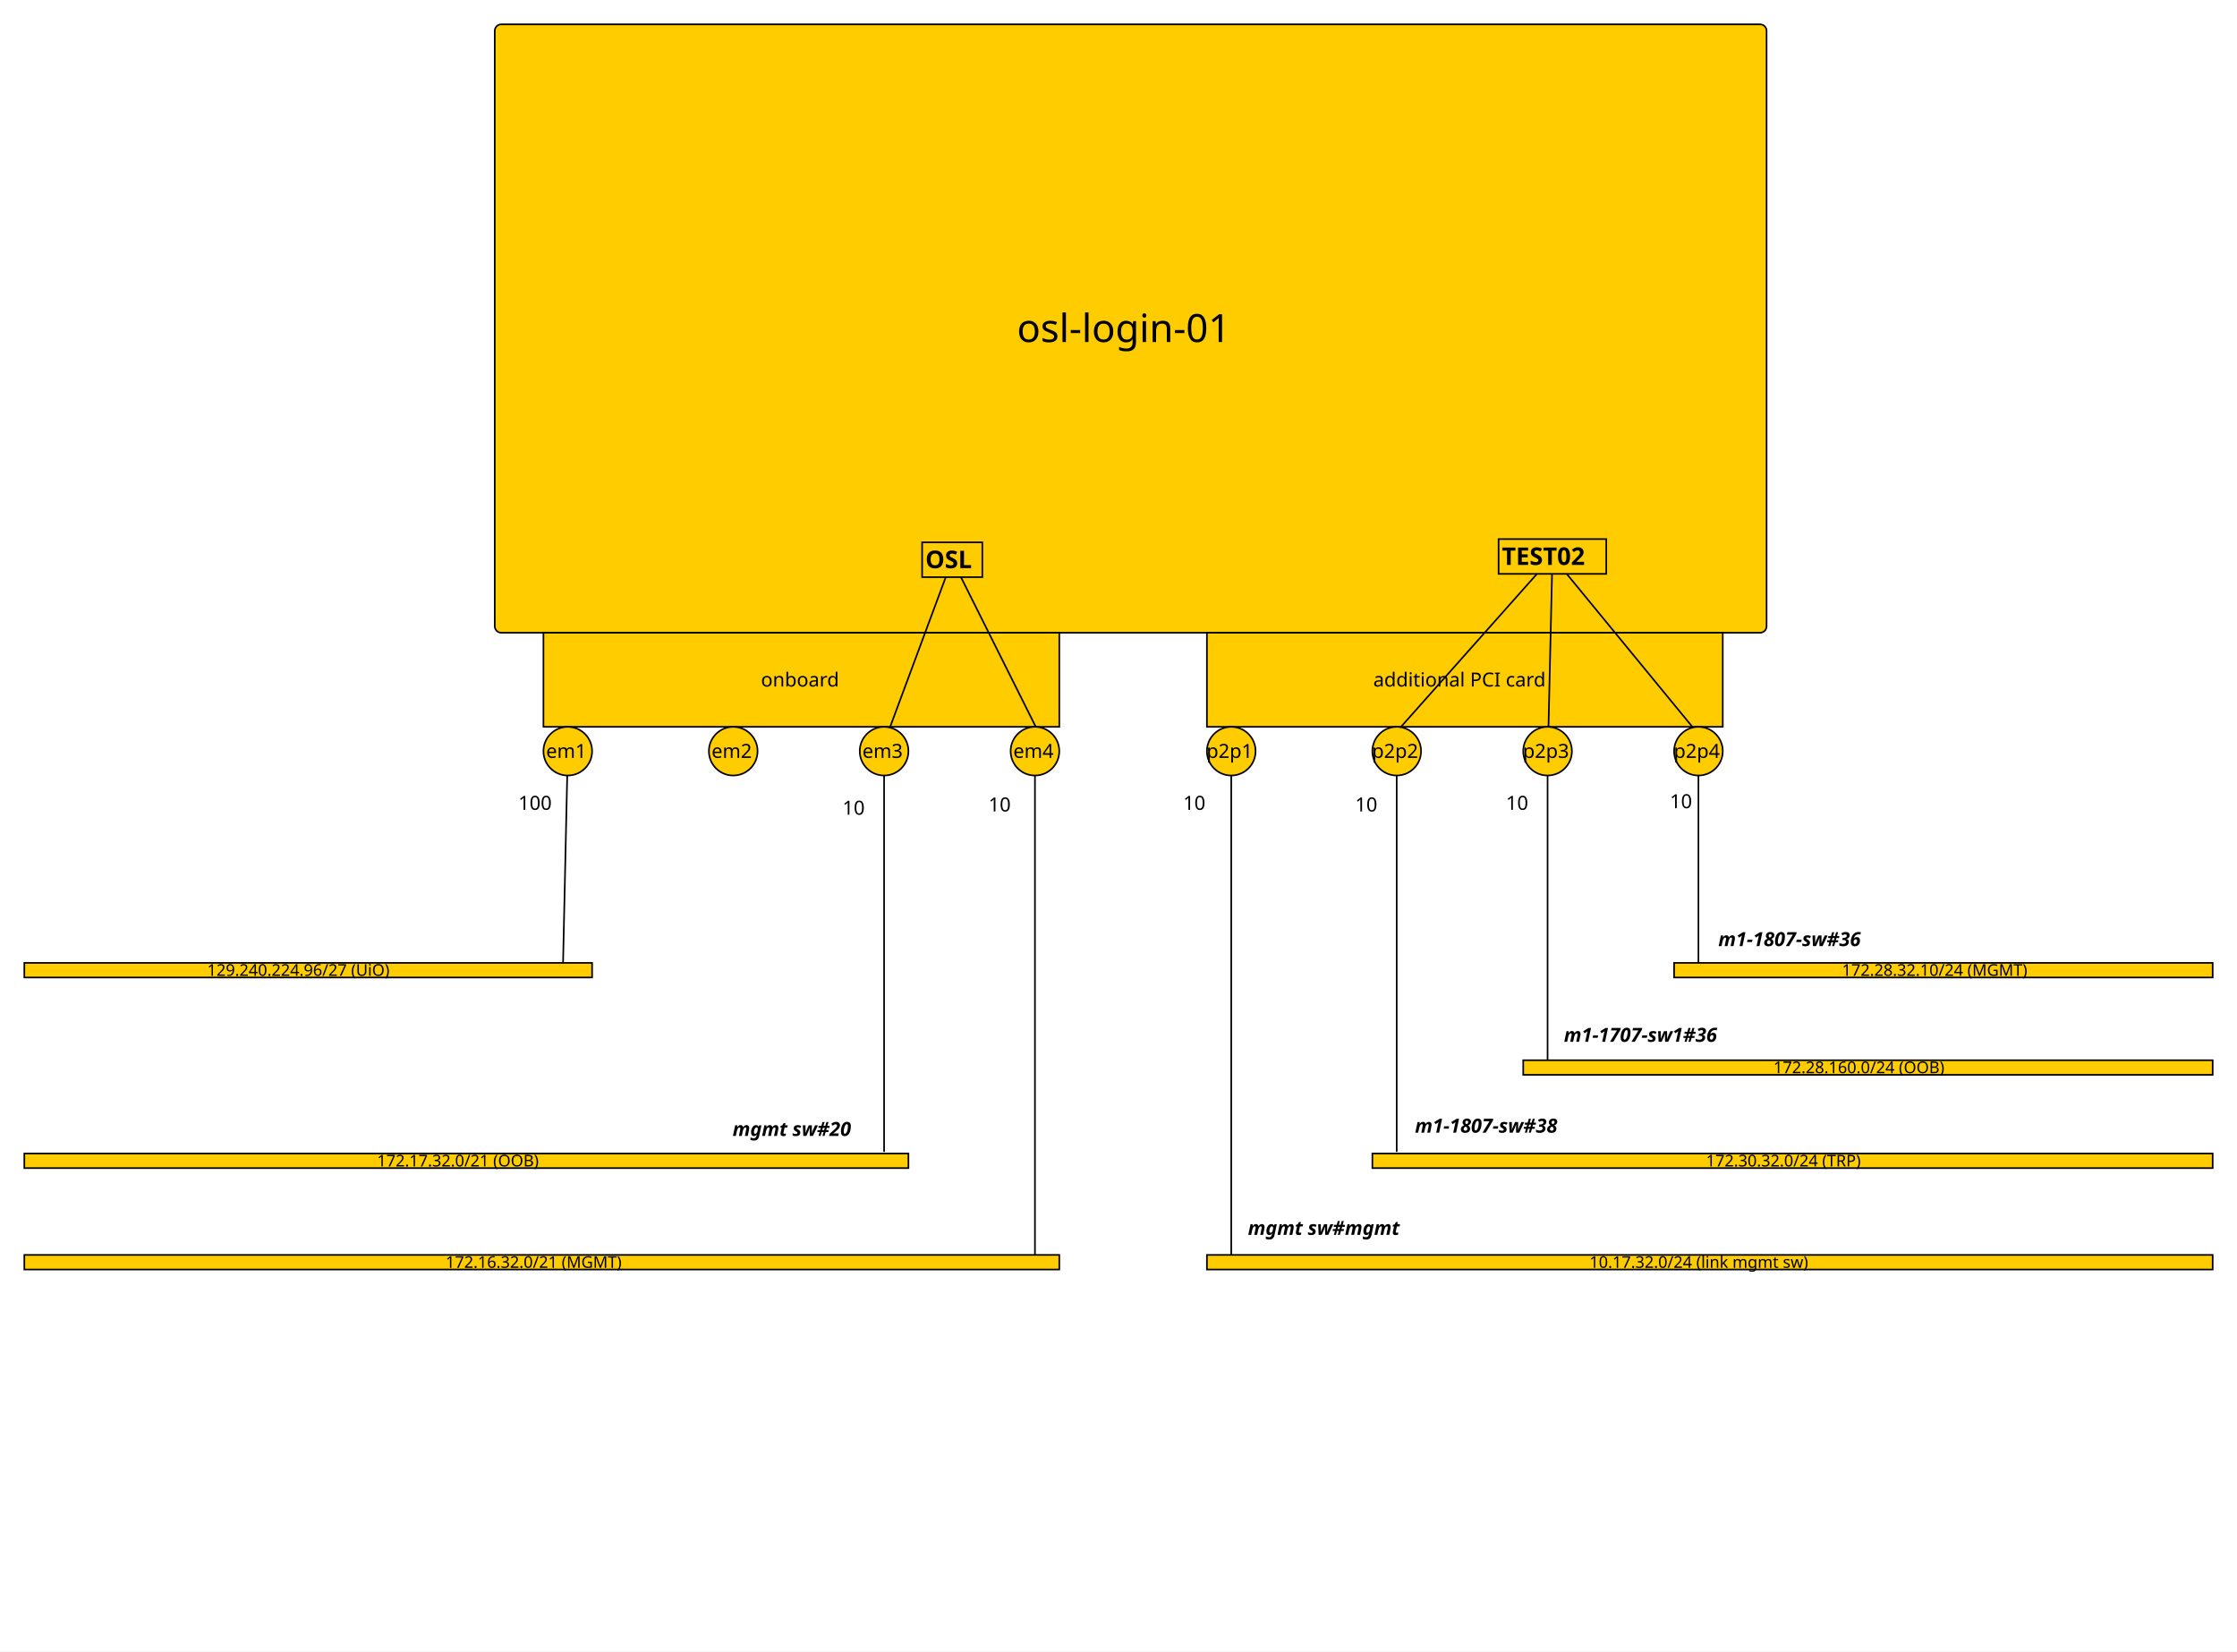
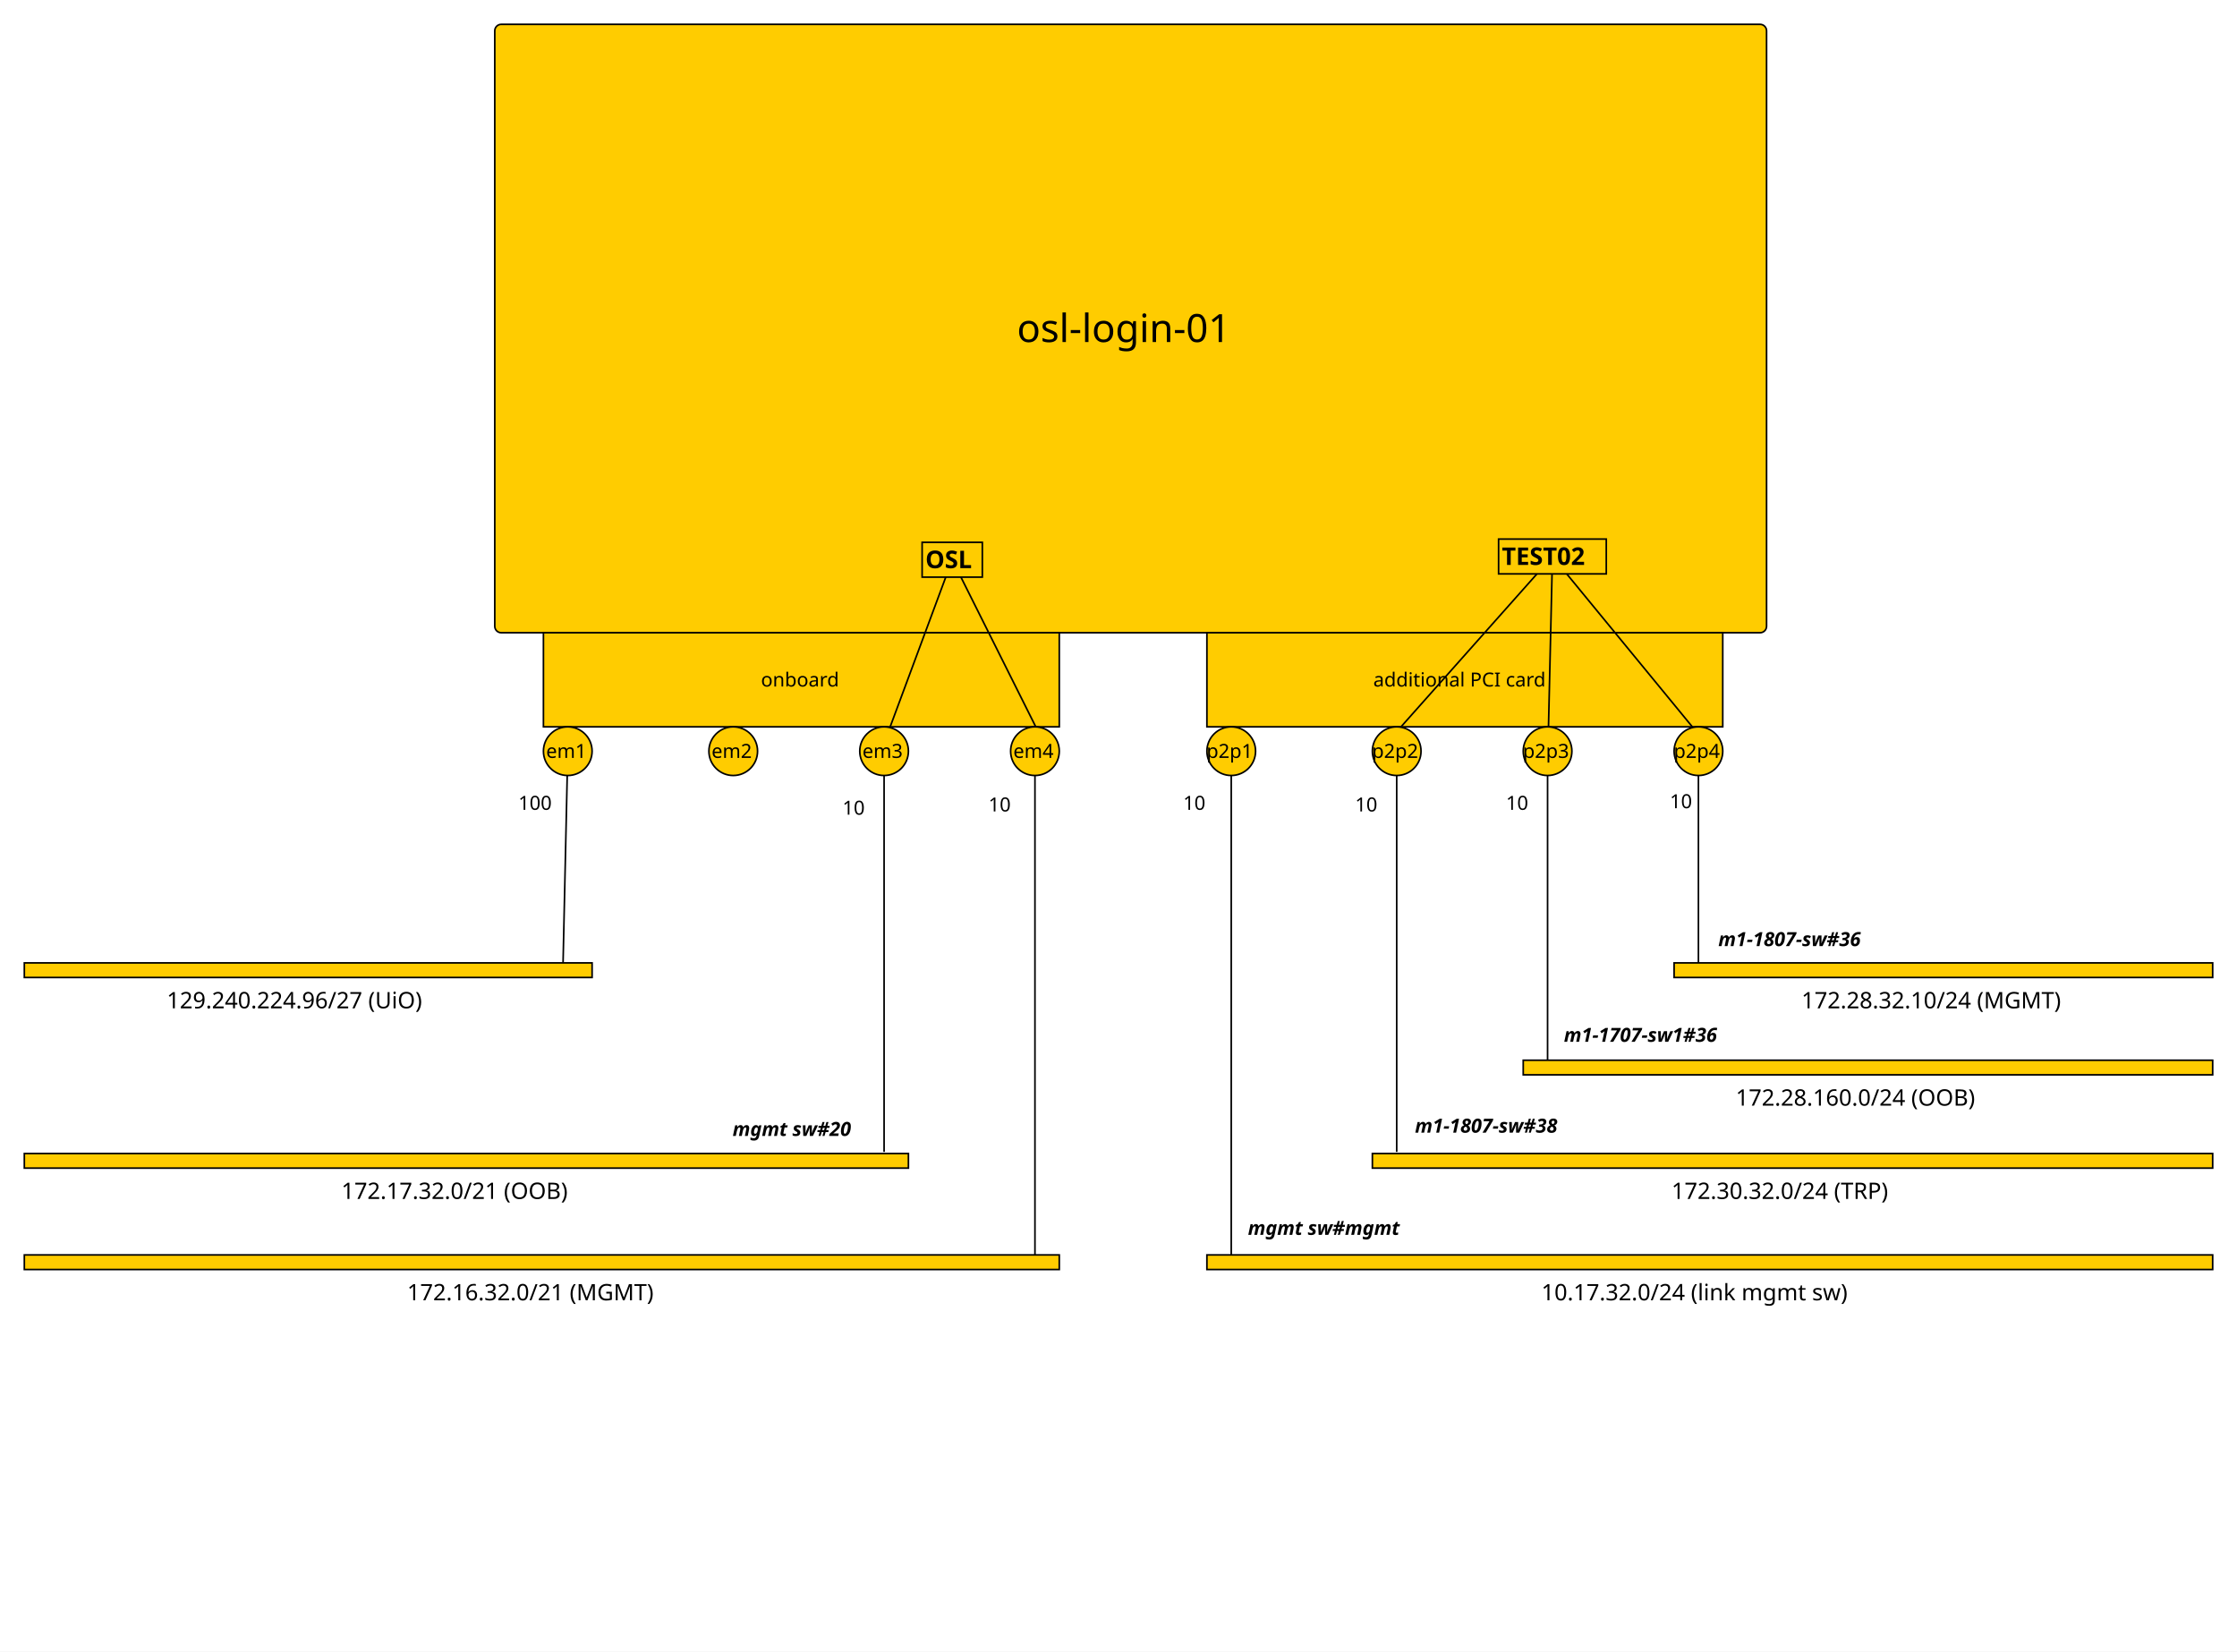
<svg xmlns="http://www.w3.org/2000/svg" fill-opacity="1" color-rendering="auto" color-interpolation="auto" text-rendering="auto" stroke="black" stroke-linecap="square" width="1379" stroke-miterlimit="10" shape-rendering="auto" stroke-opacity="1" fill="black" stroke-dasharray="none" font-weight="normal" stroke-width="1" height="1018" font-family="'Dialog'" font-style="normal" stroke-linejoin="miter" font-size="12px" stroke-dashoffset="0" image-rendering="auto">
  <defs id="genericDefs" />
  <g>
    <defs id="defs1">
      <clipPath clipPathUnits="userSpaceOnUse" id="clipPath1">
        <path d="M0 0 L1379 0 L1379 1018 L0 1018 L0 0 Z" />
      </clipPath>
      <clipPath clipPathUnits="userSpaceOnUse" id="clipPath2">
        <path d="M103 152 L1482 152 L1482 1170 L103 1170 L103 152 Z" />
      </clipPath>
    </defs>
    <g fill="white" text-rendering="geometricPrecision" shape-rendering="geometricPrecision" transform="translate(-103,-152)" stroke="white">
      <rect x="103" width="1379" height="1018" y="152" clip-path="url(#clipPath2)" stroke="none" />
    </g>
    <g fill="rgb(255,204,0)" text-rendering="geometricPrecision" shape-rendering="geometricPrecision" transform="matrix(1,0,0,1,-103,-152)" stroke="rgb(255,204,0)">
      <rect x="408" y="167" clip-path="url(#clipPath2)" width="784" rx="4" ry="4" height="375" stroke="none" />
    </g>
    <g font-size="24px" stroke-linecap="butt" transform="matrix(1,0,0,1,-103,-152)" text-rendering="geometricPrecision" font-family="sans-serif" shape-rendering="geometricPrecision" stroke-miterlimit="1.45">
      <text x="729.91" xml:space="preserve" y="362.809" clip-path="url(#clipPath2)" stroke="none">osl-login-01</text>
      <rect x="408" y="167" clip-path="url(#clipPath2)" fill="none" width="784" rx="4" ry="4" height="375" />
    </g>
    <g fill="rgb(255,204,0)" text-rendering="geometricPrecision" shape-rendering="geometricPrecision" transform="matrix(1,0,0,1,-103,-152)" stroke="rgb(255,204,0)">
      <rect x="438" width="318" height="58" y="542" clip-path="url(#clipPath2)" stroke="none" />
    </g>
    <g text-rendering="geometricPrecision" stroke-miterlimit="1.45" shape-rendering="geometricPrecision" font-family="sans-serif" transform="matrix(1,0,0,1,-103,-152)" stroke-linecap="butt">
      <text x="572.095" xml:space="preserve" y="575.154" clip-path="url(#clipPath2)" stroke="none">onboard</text>
      <rect fill="none" x="438" width="318" height="58" y="542" clip-path="url(#clipPath2)" />
    </g>
    <g fill="rgb(255,204,0)" text-rendering="geometricPrecision" shape-rendering="geometricPrecision" transform="matrix(1,0,0,1,-103,-152)" stroke="rgb(255,204,0)">
      <circle r="15" clip-path="url(#clipPath2)" cx="453" cy="615" stroke="none" />
    </g>
    <g text-rendering="geometricPrecision" stroke-miterlimit="1.45" shape-rendering="geometricPrecision" font-family="sans-serif" transform="matrix(1,0,0,1,-103,-152)" stroke-linecap="butt">
      <text x="439.647" xml:space="preserve" y="619.154" clip-path="url(#clipPath2)" stroke="none">em1</text>
      <circle fill="none" r="15" clip-path="url(#clipPath2)" cx="453" cy="615" />
    </g>
    <g fill="rgb(255,204,0)" text-rendering="geometricPrecision" shape-rendering="geometricPrecision" transform="matrix(1,0,0,1,-103,-152)" stroke="rgb(255,204,0)">
      <circle r="15" clip-path="url(#clipPath2)" cx="555" cy="615" stroke="none" />
    </g>
    <g text-rendering="geometricPrecision" stroke-miterlimit="1.45" shape-rendering="geometricPrecision" font-family="sans-serif" transform="matrix(1,0,0,1,-103,-152)" stroke-linecap="butt">
      <text x="541.646" xml:space="preserve" y="619.154" clip-path="url(#clipPath2)" stroke="none">em2</text>
      <circle fill="none" r="15" clip-path="url(#clipPath2)" cx="555" cy="615" />
    </g>
    <g fill="rgb(255,204,0)" text-rendering="geometricPrecision" shape-rendering="geometricPrecision" transform="matrix(1,0,0,1,-103,-152)" stroke="rgb(255,204,0)">
      <circle r="15" clip-path="url(#clipPath2)" cx="648" cy="615" stroke="none" />
    </g>
    <g text-rendering="geometricPrecision" stroke-miterlimit="1.45" shape-rendering="geometricPrecision" font-family="sans-serif" transform="matrix(1,0,0,1,-103,-152)" stroke-linecap="butt">
      <text x="634.646" xml:space="preserve" y="619.154" clip-path="url(#clipPath2)" stroke="none">em3</text>
      <circle fill="none" r="15" clip-path="url(#clipPath2)" cx="648" cy="615" />
    </g>
    <g fill="rgb(255,204,0)" text-rendering="geometricPrecision" shape-rendering="geometricPrecision" transform="matrix(1,0,0,1,-103,-152)" stroke="rgb(255,204,0)">
      <circle r="15" clip-path="url(#clipPath2)" cx="741" cy="615" stroke="none" />
    </g>
    <g text-rendering="geometricPrecision" stroke-miterlimit="1.45" shape-rendering="geometricPrecision" font-family="sans-serif" transform="matrix(1,0,0,1,-103,-152)" stroke-linecap="butt">
      <text x="727.646" xml:space="preserve" y="619.154" clip-path="url(#clipPath2)" stroke="none">em4</text>
      <circle fill="none" r="15" clip-path="url(#clipPath2)" cx="741" cy="615" />
    </g>
    <g fill="rgb(255,204,0)" text-rendering="geometricPrecision" shape-rendering="geometricPrecision" transform="matrix(1,0,0,1,-103,-152)" stroke="rgb(255,204,0)">
      <rect x="847" width="318" height="58" y="542" clip-path="url(#clipPath2)" stroke="none" />
    </g>
    <g text-rendering="geometricPrecision" stroke-miterlimit="1.45" shape-rendering="geometricPrecision" font-family="sans-serif" transform="matrix(1,0,0,1,-103,-152)" stroke-linecap="butt">
      <text x="949.56" xml:space="preserve" y="575.154" clip-path="url(#clipPath2)" stroke="none">additional PCI card</text>
      <rect fill="none" x="847" width="318" height="58" y="542" clip-path="url(#clipPath2)" />
    </g>
    <g fill="rgb(255,204,0)" text-rendering="geometricPrecision" shape-rendering="geometricPrecision" transform="matrix(1,0,0,1,-103,-152)" stroke="rgb(255,204,0)">
      <circle r="15" clip-path="url(#clipPath2)" cx="862" cy="615" stroke="none" />
    </g>
    <g text-rendering="geometricPrecision" stroke-miterlimit="1.45" shape-rendering="geometricPrecision" font-family="sans-serif" transform="matrix(1,0,0,1,-103,-152)" stroke-linecap="butt">
      <text x="846.748" xml:space="preserve" y="619.154" clip-path="url(#clipPath2)" stroke="none">p2p1</text>
      <circle fill="none" r="15" clip-path="url(#clipPath2)" cx="862" cy="615" />
    </g>
    <g fill="rgb(255,204,0)" text-rendering="geometricPrecision" shape-rendering="geometricPrecision" transform="matrix(1,0,0,1,-103,-152)" stroke="rgb(255,204,0)">
      <circle r="15" clip-path="url(#clipPath2)" cx="964" cy="615" stroke="none" />
    </g>
    <g text-rendering="geometricPrecision" stroke-miterlimit="1.45" shape-rendering="geometricPrecision" font-family="sans-serif" transform="matrix(1,0,0,1,-103,-152)" stroke-linecap="butt">
      <text x="948.748" xml:space="preserve" y="619.154" clip-path="url(#clipPath2)" stroke="none">p2p2</text>
      <circle fill="none" r="15" clip-path="url(#clipPath2)" cx="964" cy="615" />
    </g>
    <g fill="rgb(255,204,0)" text-rendering="geometricPrecision" shape-rendering="geometricPrecision" transform="matrix(1,0,0,1,-103,-152)" stroke="rgb(255,204,0)">
      <circle r="15" clip-path="url(#clipPath2)" cx="1057" cy="615" stroke="none" />
    </g>
    <g text-rendering="geometricPrecision" stroke-miterlimit="1.45" shape-rendering="geometricPrecision" font-family="sans-serif" transform="matrix(1,0,0,1,-103,-152)" stroke-linecap="butt">
      <text x="1041.748" xml:space="preserve" y="619.154" clip-path="url(#clipPath2)" stroke="none">p2p3</text>
      <circle fill="none" r="15" clip-path="url(#clipPath2)" cx="1057" cy="615" />
    </g>
    <g fill="rgb(255,204,0)" text-rendering="geometricPrecision" shape-rendering="geometricPrecision" transform="matrix(1,0,0,1,-103,-152)" stroke="rgb(255,204,0)">
      <circle r="15" clip-path="url(#clipPath2)" cx="1150" cy="615" stroke="none" />
    </g>
    <g text-rendering="geometricPrecision" stroke-miterlimit="1.45" shape-rendering="geometricPrecision" font-family="sans-serif" transform="matrix(1,0,0,1,-103,-152)" stroke-linecap="butt">
      <text x="1134.748" xml:space="preserve" y="619.154" clip-path="url(#clipPath2)" stroke="none">p2p4</text>
      <circle fill="none" r="15" clip-path="url(#clipPath2)" cx="1150" cy="615" />
    </g>
    <g fill="rgb(255,204,0)" text-rendering="geometricPrecision" shape-rendering="geometricPrecision" transform="matrix(1,0,0,1,-103,-152)" stroke="rgb(255,204,0)">
      <rect x="118" width="350" height="9" y="745.5" clip-path="url(#clipPath2)" stroke="none" />
    </g>
-     <g font-size="10px" stroke-linecap="butt" transform="matrix(1,0,0,1,-103,-152)" text-rendering="geometricPrecision" font-family="sans-serif" shape-rendering="geometricPrecision" stroke-miterlimit="1.45">
-       <text x="230.717" xml:space="preserve" y="753.462" clip-path="url(#clipPath2)" stroke="none">129.240.224.96/27 (UiO)</text>
+     <g font-size="14px" stroke-linecap="butt" transform="matrix(1,0,0,1,-103,-152)" text-rendering="geometricPrecision" font-family="sans-serif" shape-rendering="geometricPrecision" stroke-miterlimit="1.45">
+       <text x="205.804" xml:space="preserve" y="773.495" clip-path="url(#clipPath2)" stroke="none">129.240.224.96/27 (UiO)</text>
      <rect fill="none" x="118" width="350" height="9" y="745.5" clip-path="url(#clipPath2)" />
    </g>
    <g fill="rgb(255,204,0)" text-rendering="geometricPrecision" shape-rendering="geometricPrecision" transform="matrix(1,0,0,1,-103,-152)" stroke="rgb(255,204,0)">
      <rect x="118" width="545" height="9" y="863" clip-path="url(#clipPath2)" stroke="none" />
    </g>
-     <g font-size="10px" stroke-linecap="butt" transform="matrix(1,0,0,1,-103,-152)" text-rendering="geometricPrecision" font-family="sans-serif" shape-rendering="geometricPrecision" stroke-miterlimit="1.45">
-       <text x="335.444" xml:space="preserve" y="870.962" clip-path="url(#clipPath2)" stroke="none">172.17.32.0/21 (OOB)</text>
+     <g font-size="14px" stroke-linecap="butt" transform="matrix(1,0,0,1,-103,-152)" text-rendering="geometricPrecision" font-family="sans-serif" shape-rendering="geometricPrecision" stroke-miterlimit="1.45">
+       <text x="313.421" xml:space="preserve" y="890.995" clip-path="url(#clipPath2)" stroke="none">172.17.32.0/21 (OOB)</text>
      <rect fill="none" x="118" width="545" height="9" y="863" clip-path="url(#clipPath2)" />
    </g>
    <g fill="rgb(255,204,0)" text-rendering="geometricPrecision" shape-rendering="geometricPrecision" transform="matrix(1,0,0,1,-103,-152)" stroke="rgb(255,204,0)">
      <rect x="118" width="638" height="9" y="925.5" clip-path="url(#clipPath2)" stroke="none" />
    </g>
-     <g font-size="10px" stroke-linecap="butt" transform="matrix(1,0,0,1,-103,-152)" text-rendering="geometricPrecision" font-family="sans-serif" shape-rendering="geometricPrecision" stroke-miterlimit="1.45">
-       <text x="377.688" xml:space="preserve" y="933.462" clip-path="url(#clipPath2)" stroke="none">172.16.32.0/21 (MGMT)</text>
+     <g font-size="14px" stroke-linecap="butt" transform="matrix(1,0,0,1,-103,-152)" text-rendering="geometricPrecision" font-family="sans-serif" shape-rendering="geometricPrecision" stroke-miterlimit="1.45">
+       <text x="353.964" xml:space="preserve" y="953.495" clip-path="url(#clipPath2)" stroke="none">172.16.32.0/21 (MGMT)</text>
      <rect fill="none" x="118" width="638" height="9" y="925.5" clip-path="url(#clipPath2)" />
    </g>
    <g fill="rgb(255,204,0)" text-rendering="geometricPrecision" shape-rendering="geometricPrecision" transform="matrix(1,0,0,1,-103,-152)" stroke="rgb(255,204,0)">
      <rect x="1135" width="332" height="9" y="745.5" clip-path="url(#clipPath2)" stroke="none" />
    </g>
-     <g font-size="10px" stroke-linecap="butt" transform="matrix(1,0,0,1,-103,-152)" text-rendering="geometricPrecision" font-family="sans-serif" shape-rendering="geometricPrecision" stroke-miterlimit="1.45">
-       <text x="1238.507" xml:space="preserve" y="753.462" clip-path="url(#clipPath2)" stroke="none">172.28.32.10/24 (MGMT)</text>
+     <g font-size="14px" stroke-linecap="butt" transform="matrix(1,0,0,1,-103,-152)" text-rendering="geometricPrecision" font-family="sans-serif" shape-rendering="geometricPrecision" stroke-miterlimit="1.45">
+       <text x="1213.51" xml:space="preserve" y="773.495" clip-path="url(#clipPath2)" stroke="none">172.28.32.10/24 (MGMT)</text>
      <rect fill="none" x="1135" width="332" height="9" y="745.5" clip-path="url(#clipPath2)" />
    </g>
    <g fill="rgb(255,204,0)" text-rendering="geometricPrecision" shape-rendering="geometricPrecision" transform="matrix(1,0,0,1,-103,-152)" stroke="rgb(255,204,0)">
      <rect x="1042" width="425" height="9" y="805.5" clip-path="url(#clipPath2)" stroke="none" />
    </g>
-     <g font-size="10px" stroke-linecap="butt" transform="matrix(1,0,0,1,-103,-152)" text-rendering="geometricPrecision" font-family="sans-serif" shape-rendering="geometricPrecision" stroke-miterlimit="1.45">
-       <text x="1196.263" xml:space="preserve" y="813.462" clip-path="url(#clipPath2)" stroke="none">172.28.160.0/24 (OOB)</text>
+     <g font-size="14px" stroke-linecap="butt" transform="matrix(1,0,0,1,-103,-152)" text-rendering="geometricPrecision" font-family="sans-serif" shape-rendering="geometricPrecision" stroke-miterlimit="1.45">
+       <text x="1172.968" xml:space="preserve" y="833.495" clip-path="url(#clipPath2)" stroke="none">172.28.160.0/24 (OOB)</text>
      <rect fill="none" x="1042" width="425" height="9" y="805.5" clip-path="url(#clipPath2)" />
    </g>
    <g fill="rgb(255,204,0)" text-rendering="geometricPrecision" shape-rendering="geometricPrecision" transform="matrix(1,0,0,1,-103,-152)" stroke="rgb(255,204,0)">
      <rect x="949" width="518" height="9" y="863" clip-path="url(#clipPath2)" stroke="none" />
    </g>
-     <g font-size="10px" stroke-linecap="butt" transform="matrix(1,0,0,1,-103,-152)" text-rendering="geometricPrecision" font-family="sans-serif" shape-rendering="geometricPrecision" stroke-miterlimit="1.45">
-       <text x="1154.702" xml:space="preserve" y="870.962" clip-path="url(#clipPath2)" stroke="none">172.30.32.0/24 (TRP)</text>
+     <g font-size="14px" stroke-linecap="butt" transform="matrix(1,0,0,1,-103,-152)" text-rendering="geometricPrecision" font-family="sans-serif" shape-rendering="geometricPrecision" stroke-miterlimit="1.45">
+       <text x="1133.382" xml:space="preserve" y="890.995" clip-path="url(#clipPath2)" stroke="none">172.30.32.0/24 (TRP)</text>
      <rect fill="none" x="949" width="518" height="9" y="863" clip-path="url(#clipPath2)" />
    </g>
    <g fill="rgb(255,204,0)" text-rendering="geometricPrecision" shape-rendering="geometricPrecision" transform="matrix(1,0,0,1,-103,-152)" stroke="rgb(255,204,0)">
      <rect x="847" width="620" height="9" y="925.5" clip-path="url(#clipPath2)" stroke="none" />
    </g>
-     <g font-size="10px" stroke-linecap="butt" transform="matrix(1,0,0,1,-103,-152)" text-rendering="geometricPrecision" font-family="sans-serif" shape-rendering="geometricPrecision" stroke-miterlimit="1.45">
-       <text x="1082.835" xml:space="preserve" y="933.462" clip-path="url(#clipPath2)" stroke="none">10.17.32.0/24 (link mgmt sw)</text>
+     <g font-size="14px" stroke-linecap="butt" transform="matrix(1,0,0,1,-103,-152)" text-rendering="geometricPrecision" font-family="sans-serif" shape-rendering="geometricPrecision" stroke-miterlimit="1.45">
+       <text x="1053.169" xml:space="preserve" y="953.495" clip-path="url(#clipPath2)" stroke="none">10.17.32.0/24 (link mgmt sw)</text>
      <rect fill="none" x="847" width="620" height="9" y="925.5" clip-path="url(#clipPath2)" />
      <text x="422.548" xml:space="preserve" font-size="12px" y="651.154" clip-path="url(#clipPath2)" stroke="none">100</text>
      <text x="622.365" xml:space="preserve" font-size="12px" y="654.154" clip-path="url(#clipPath2)" stroke="none">10</text>
      <text x="712.365" xml:space="preserve" font-size="12px" y="652.154" clip-path="url(#clipPath2)" stroke="none">10</text>
      <text x="832.365" xml:space="preserve" font-size="12px" y="651.154" clip-path="url(#clipPath2)" stroke="none">10</text>
      <text x="938.365" xml:space="preserve" font-size="12px" y="652.154" clip-path="url(#clipPath2)" stroke="none">10</text>
      <text x="1031.365" xml:space="preserve" font-size="12px" y="651.154" clip-path="url(#clipPath2)" stroke="none">10</text>
      <text x="1132.365" xml:space="preserve" font-size="12px" y="650.154" clip-path="url(#clipPath2)" stroke="none">10</text>
      <text x="554.606" font-size="12px" y="852.154" clip-path="url(#clipPath2)" font-style="italic" stroke="none" font-weight="bold" xml:space="preserve">mgmt sw#20</text>
      <text x="872.288" font-size="12px" y="913.154" clip-path="url(#clipPath2)" font-style="italic" stroke="none" font-weight="bold" xml:space="preserve">mgmt sw#mgmt</text>
      <text x="975.255" font-size="12px" y="850.154" clip-path="url(#clipPath2)" font-style="italic" stroke="none" font-weight="bold" xml:space="preserve">m1-1807-sw#38</text>
      <text x="1162.255" font-size="12px" y="735.154" clip-path="url(#clipPath2)" font-style="italic" stroke="none" font-weight="bold" xml:space="preserve">m1-1807-sw#36</text>
      <text x="1067.08" font-size="12px" y="794.154" clip-path="url(#clipPath2)" font-style="italic" stroke="none" font-weight="bold" xml:space="preserve">m1-1707-sw1#36</text>
      <text x="1028.806" font-size="15px" y="500.193" clip-path="url(#clipPath2)" stroke="none" font-weight="bold" xml:space="preserve">TEST02</text>
      <rect fill="none" x="1026.806" width="66.388" height="21.461" y="484.269" clip-path="url(#clipPath2)" />
    </g>
    <g text-rendering="geometricPrecision" stroke-miterlimit="1.6" shape-rendering="geometricPrecision" transform="matrix(1,0,0,1,-103,-152)">
      <rect fill="none" x="671.444" width="37.113" height="21.461" y="486.269" clip-path="url(#clipPath2)" />
    </g>
    <g font-size="15px" stroke-linecap="butt" transform="matrix(1,0,0,1,-103,-152)" text-rendering="geometricPrecision" font-family="sans-serif" shape-rendering="geometricPrecision" font-weight="bold" stroke-miterlimit="1.45">
      <text x="673.444" xml:space="preserve" y="502.193" clip-path="url(#clipPath2)" stroke="none">OSL</text>
      <path fill="none" d="M978.407 542 L978.385 541.977" clip-path="url(#clipPath2)" />
      <path fill="none" d="M452.667 629.996 L450.1 745.518" clip-path="url(#clipPath2)" />
      <path fill="none" d="M648 630 L648 862" clip-path="url(#clipPath2)" />
      <path fill="none" d="M741 630 L741 925.492" clip-path="url(#clipPath2)" />
      <path fill="none" d="M1150 630 L1150 745.495" clip-path="url(#clipPath2)" />
      <path fill="none" d="M1057 630 L1057 805.481" clip-path="url(#clipPath2)" />
      <path fill="none" d="M964 630 L964 862" clip-path="url(#clipPath2)" />
      <path fill="none" d="M862 630 L862 925.472" clip-path="url(#clipPath2)" />
      <path fill="none" d="M1059.752 505.731 L1057.57 600.011" clip-path="url(#clipPath2)" />
      <path fill="none" d="M1068.814 505.731 L1146.555 600.379" clip-path="url(#clipPath2)" />
      <path fill="none" d="M1050.459 505.731 L966.471 600.186" clip-path="url(#clipPath2)" />
      <path fill="none" d="M695.365 507.731 L741.489 599.977" clip-path="url(#clipPath2)" />
      <path fill="none" d="M686.014 507.731 L651.585 600.425" clip-path="url(#clipPath2)" />
    </g>
  </g>
</svg>
